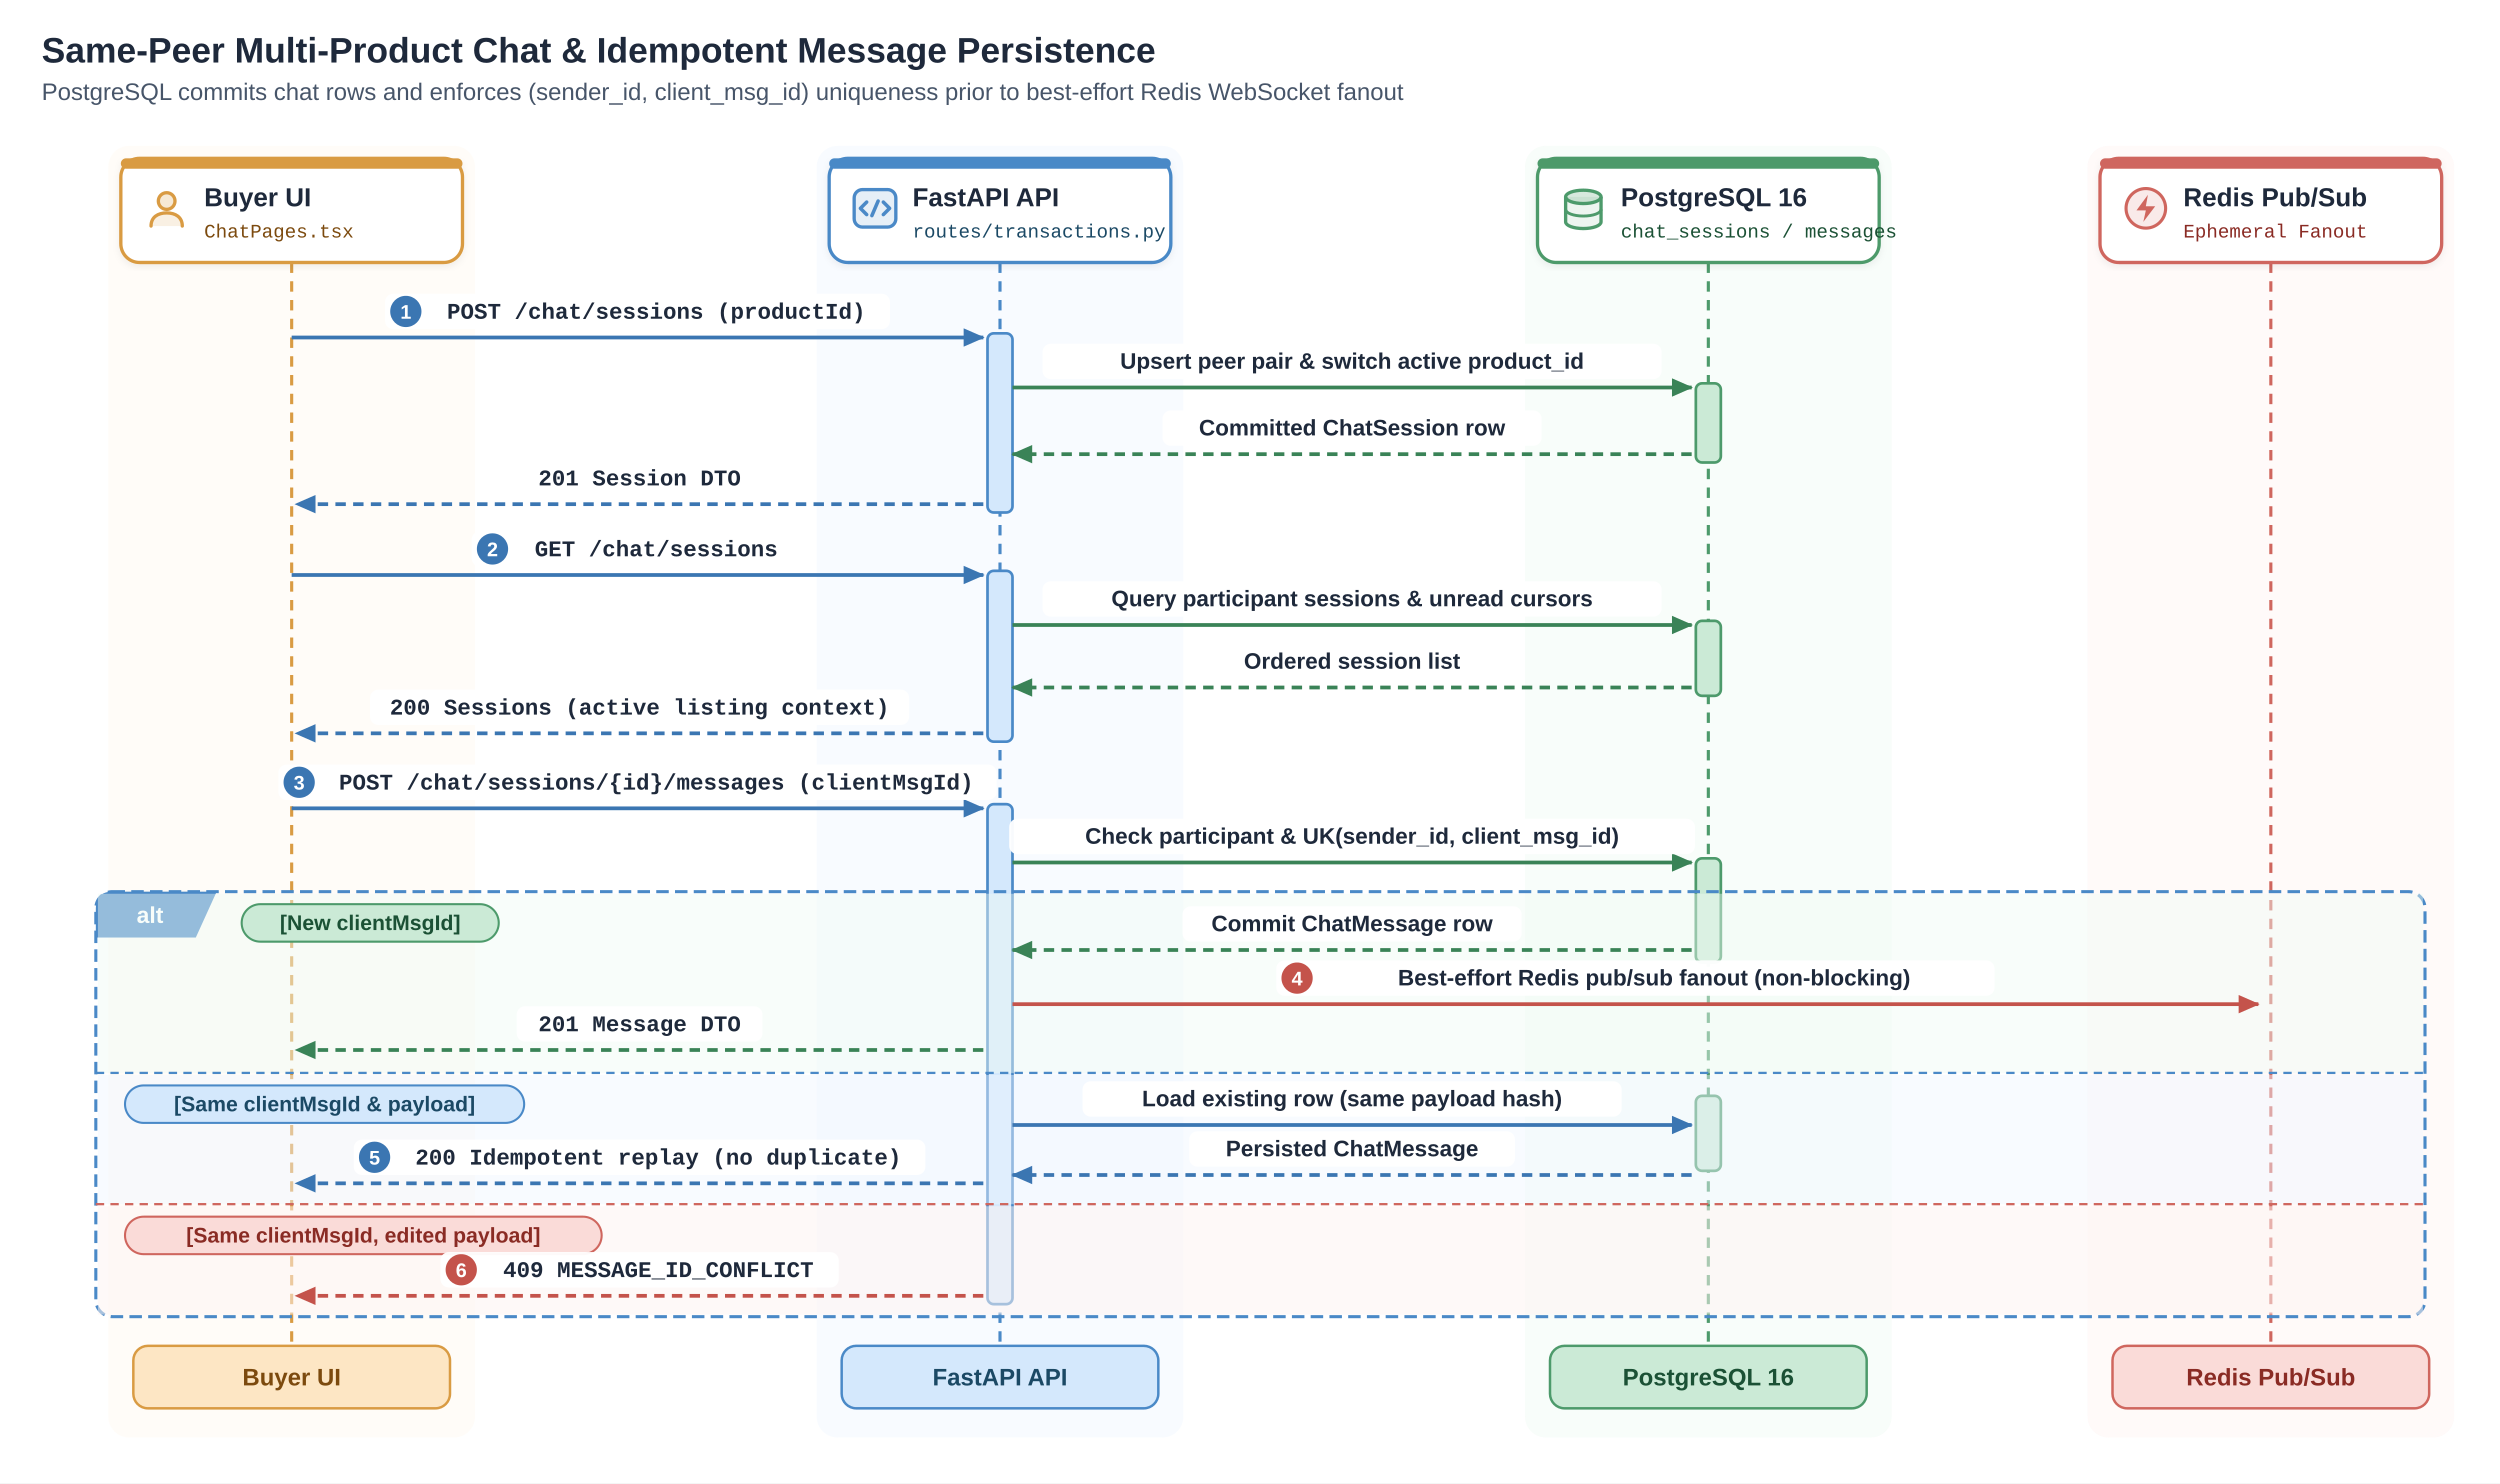
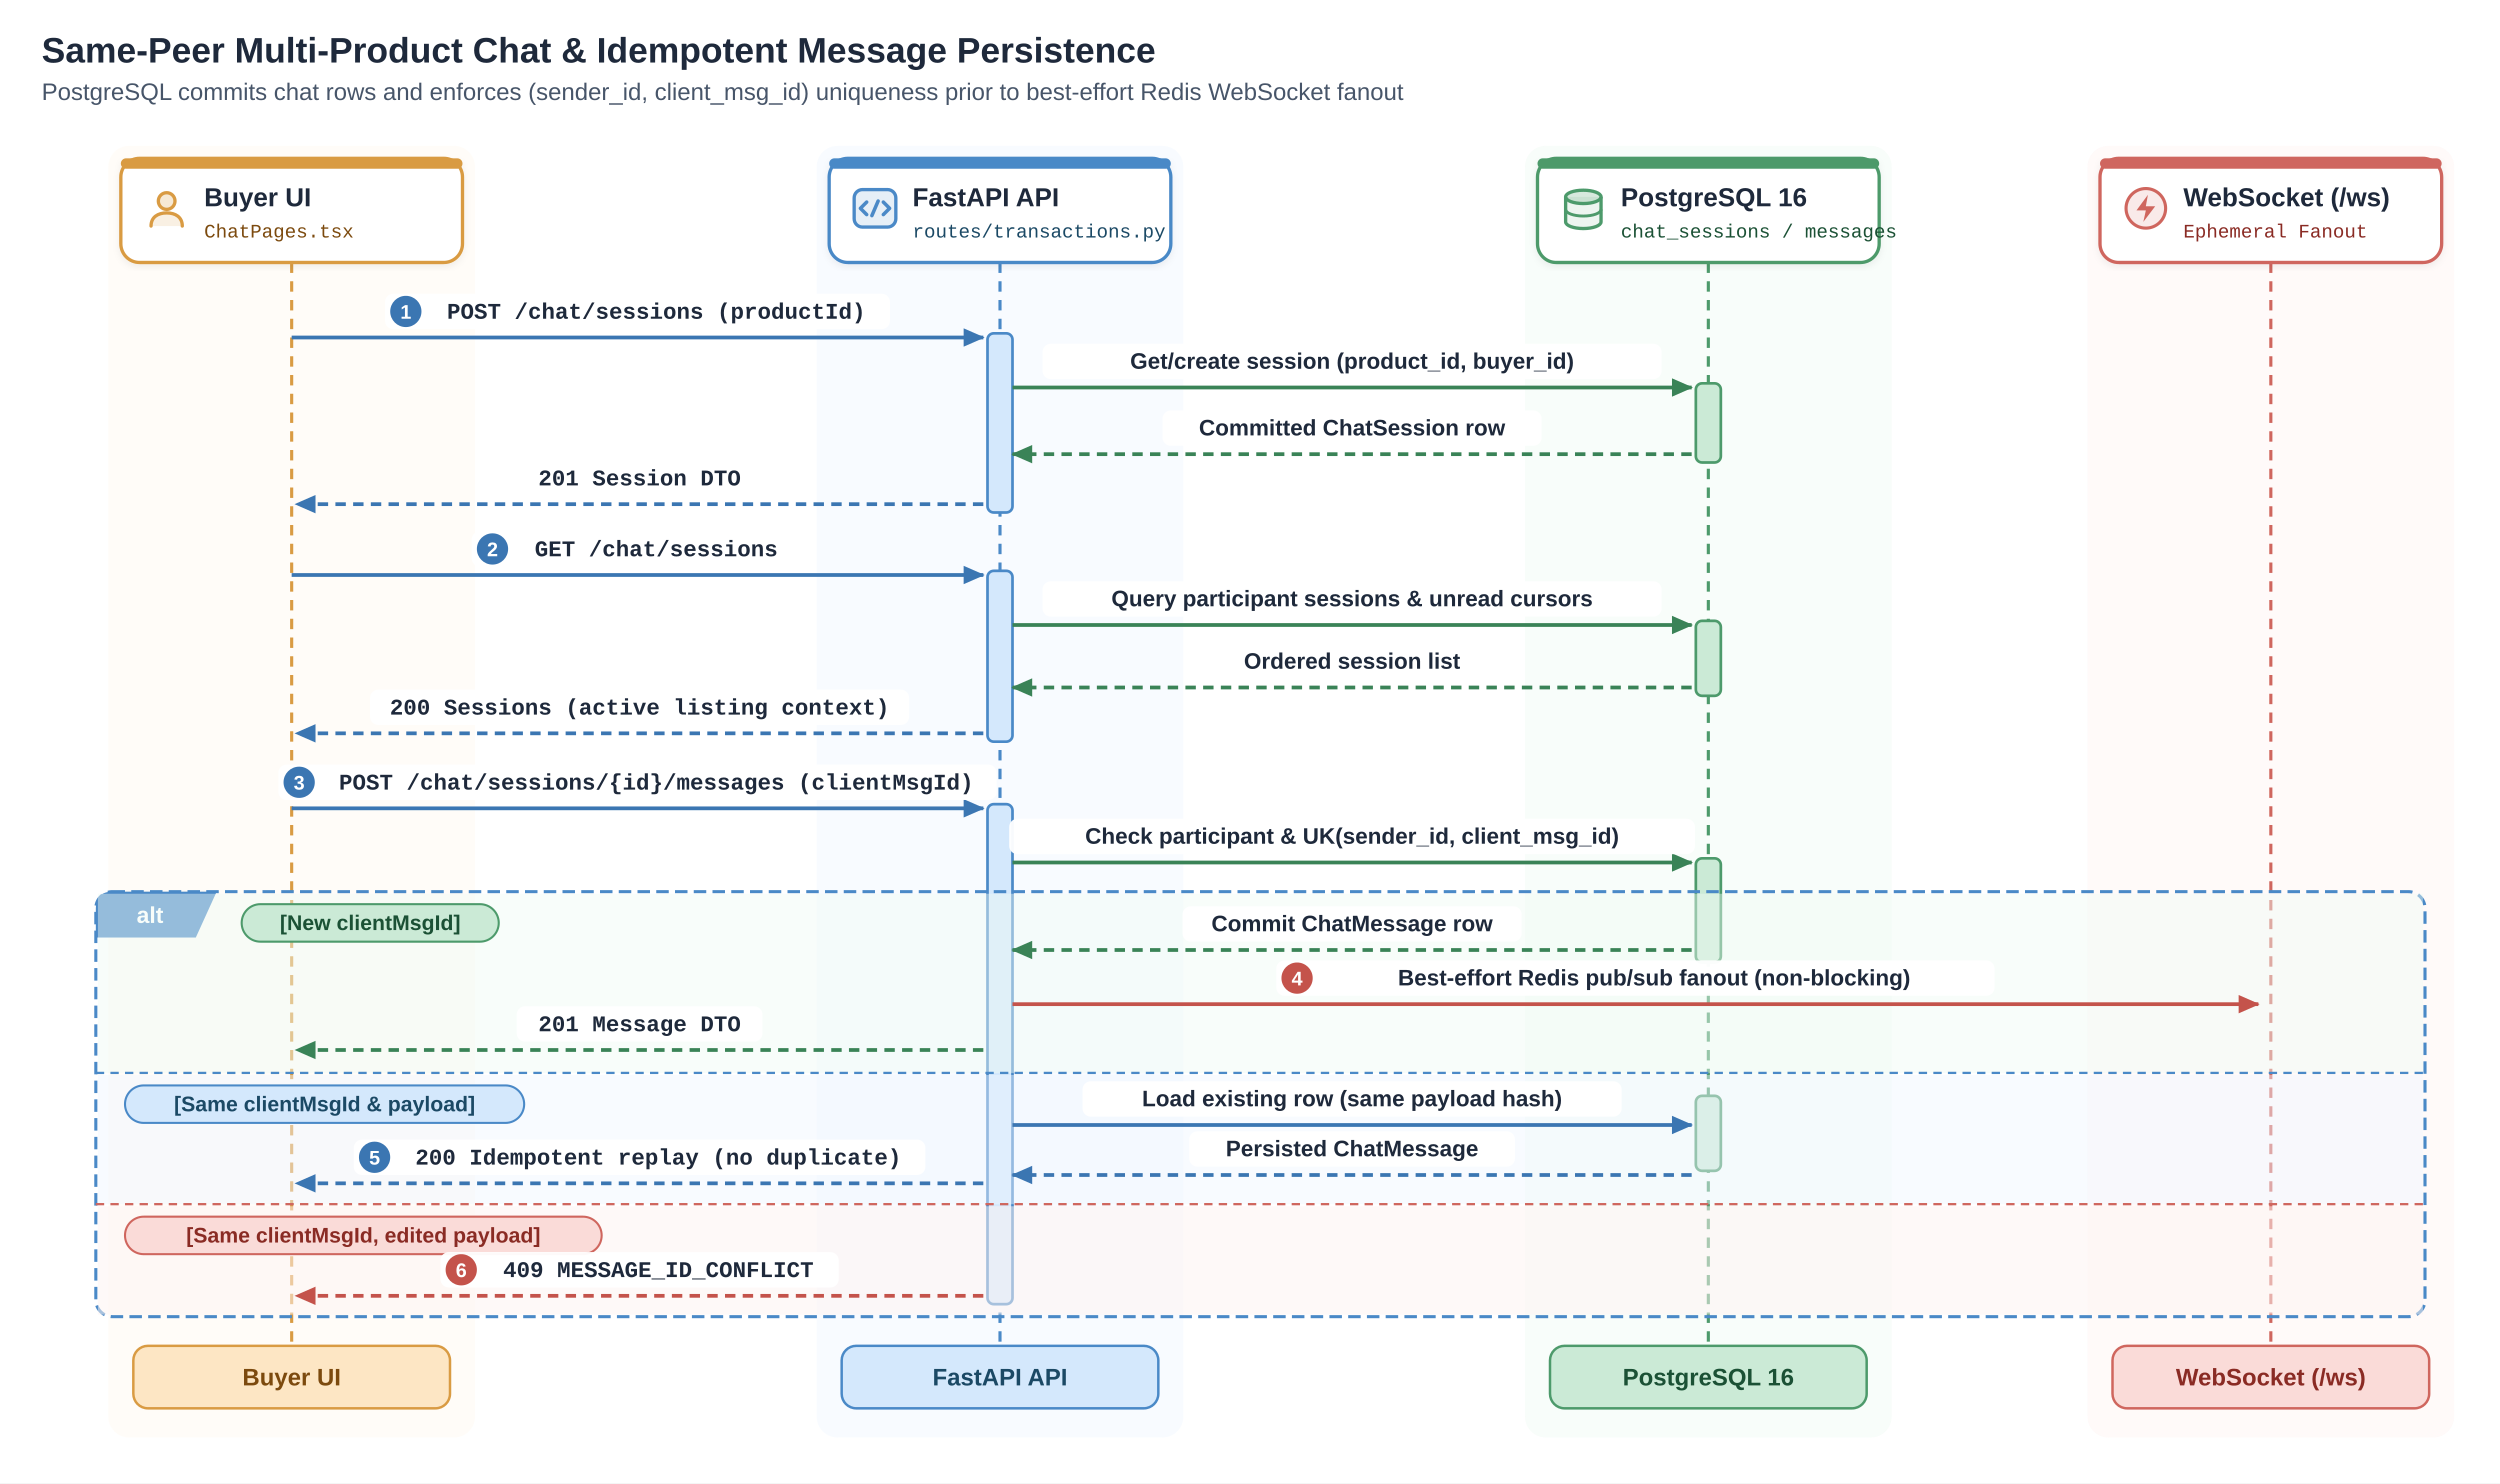
<svg xmlns="http://www.w3.org/2000/svg" viewBox="0 0 1200 712" width="1200" height="712">
  <defs>
    <filter id="card-shadow" x="-6%" y="-6%" width="114%" height="118%">
      <feDropShadow dx="0" dy="2" stdDeviation="2.5" flood-color="#0F172A" flood-opacity="0.08" />
    </filter>
    <filter id="soft-shadow" x="-4%" y="-4%" width="108%" height="112%">
      <feDropShadow dx="0" dy="1.5" stdDeviation="1.8" flood-color="#0F172A" flood-opacity="0.06" />
    </filter>
    <marker id="arr-slate" viewBox="0 0 10 10" refX="8.5" refY="5" markerWidth="7" markerHeight="7" orient="auto-start-reverse">
      <path d="M 1 1.5 L 9 5 L 1 8.5 z" fill="#475569" />
    </marker>
    <marker id="arr-blue" viewBox="0 0 10 10" refX="8.5" refY="5" markerWidth="7" markerHeight="7" orient="auto-start-reverse">
      <path d="M 1 1.5 L 9 5 L 1 8.5 z" fill="#3B76B2" />
    </marker>
    <marker id="arr-green" viewBox="0 0 10 10" refX="8.5" refY="5" markerWidth="7" markerHeight="7" orient="auto-start-reverse">
      <path d="M 1 1.5 L 9 5 L 1 8.5 z" fill="#3A8357" />
    </marker>
    <marker id="arr-purple" viewBox="0 0 10 10" refX="8.5" refY="5" markerWidth="7" markerHeight="7" orient="auto-start-reverse">
      <path d="M 1 1.5 L 9 5 L 1 8.5 z" fill="#7A5AB0" />
    </marker>
    <marker id="arr-rose" viewBox="0 0 10 10" refX="8.5" refY="5" markerWidth="7" markerHeight="7" orient="auto-start-reverse">
      <path d="M 1 1.5 L 9 5 L 1 8.5 z" fill="#C4534B" />
    </marker>
    <marker id="arr-amber" viewBox="0 0 10 10" refX="8.5" refY="5" markerWidth="7" markerHeight="7" orient="auto-start-reverse">
      <path d="M 1 1.5 L 9 5 L 1 8.5 z" fill="#C48224" />
    </marker>
    <marker id="arr-open" viewBox="0 0 10 10" refX="8.5" refY="5" markerWidth="8" markerHeight="8" orient="auto">
      <path d="M 1.5 1.5 L 8.5 5 L 1.5 8.5" fill="none" stroke="#1E293B" stroke-width="1.6" stroke-linecap="round" stroke-linejoin="round" />
    </marker>
    <marker id="uml-inherit" viewBox="0 0 14 12" refX="12.5" refY="6" markerWidth="11" markerHeight="10" orient="auto">
      <path d="M 1 1 L 12 6 L 1 11 Z" fill="#FFFFFF" stroke="#4A89C7" stroke-width="1.6" />
    </marker>
  </defs>
  <rect x="0" y="0" width="1200" height="712" fill="#FFFFFF" />
  <text x="20" y="30" font-family="Arial, 'Helvetica Neue', Helvetica, sans-serif" font-size="17" font-weight="700" fill="#1E293B">Same-Peer Multi-Product Chat &amp; Idempotent Message Persistence</text>
  <text x="20" y="48" font-family="Arial, 'Helvetica Neue', Helvetica, sans-serif" font-size="11.5" fill="#475569">PostgreSQL commits chat rows and enforces (sender_id, client_msg_id) uniqueness prior to best-effort Redis WebSocket fanout</text>
  <rect x="52" y="70" width="176" height="620" rx="10" fill="#FFF9F0" opacity="0.45" />
  <rect x="392" y="70" width="176" height="620" rx="10" fill="#F0F7FF" opacity="0.45" />
  <rect x="732" y="70" width="176" height="620" rx="10" fill="#EFFAF3" opacity="0.45" />
  <rect x="1002" y="70" width="176" height="620" rx="10" fill="#FEF3F2" opacity="0.45" />
  <line x1="140" y1="126" x2="140" y2="646" stroke="#D99B43" stroke-width="1.5" stroke-dasharray="5,4" />
  <g filter="url(#soft-shadow)">
    <rect x="58" y="76" width="164" height="50" rx="9" fill="#FFFFFF" stroke="#D99B43" stroke-width="1.6" />
    <rect x="58" y="76" width="164" height="5" rx="2.5" fill="#D99B43" />
  </g>
  <g transform="translate(68,89)">
    <circle cx="12" cy="7.5" r="4" fill="#D99B43" fill-opacity="0.22" stroke="#D99B43" stroke-width="1.6" />
    <path d="M 4.5 19.5 C 4.5 15.2 7.8 13.2 12 13.2 C 16.2 13.2 19.5 15.2 19.5 19.5" fill="#D99B43" fill-opacity="0.15" stroke="#D99B43" stroke-width="1.6" stroke-linecap="round" />
  </g>
  <text x="98" y="99" font-family="Arial, 'Helvetica Neue', Helvetica, sans-serif" font-size="12.5" font-weight="700" fill="#1E293B">Buyer UI</text>
  <text x="98" y="114" font-family="'Consolas', 'Courier New', monospace" font-size="9.2" fill="#7C4A0E">ChatPages.tsx</text>
  <rect x="64" y="646" width="152" height="30" rx="7" fill="#FDE6C4" stroke="#D99B43" stroke-width="1.2" />
  <text x="140" y="665" text-anchor="middle" font-family="Arial, 'Helvetica Neue', Helvetica, sans-serif" font-size="11.5" font-weight="700" fill="#7C4A0E">Buyer UI</text>
  <line x1="480" y1="126" x2="480" y2="646" stroke="#4A89C7" stroke-width="1.5" stroke-dasharray="5,4" />
  <g filter="url(#soft-shadow)">
    <rect x="398" y="76" width="164" height="50" rx="9" fill="#FFFFFF" stroke="#4A89C7" stroke-width="1.6" />
    <rect x="398" y="76" width="164" height="5" rx="2.5" fill="#4A89C7" />
  </g>
  <g transform="translate(408,89)">
    <rect x="2" y="2" width="20" height="18" rx="4" fill="#4A89C7" fill-opacity="0.14" stroke="#4A89C7" stroke-width="1.6" />
    <path d="M 8 8 L 5 11 L 8 14 M 16 8 L 19 11 L 16 14 M 13.5 7.5 L 10.5 14.5" fill="none" stroke="#4A89C7" stroke-width="1.7" stroke-linecap="round" stroke-linejoin="round" />
  </g>
  <text x="438" y="99" font-family="Arial, 'Helvetica Neue', Helvetica, sans-serif" font-size="12.5" font-weight="700" fill="#1E293B">FastAPI API</text>
  <text x="438" y="114" font-family="'Consolas', 'Courier New', monospace" font-size="9.2" fill="#1B4965">routes/transactions.py</text>
  <rect x="404" y="646" width="152" height="30" rx="7" fill="#D4E8FC" stroke="#4A89C7" stroke-width="1.2" />
  <text x="480" y="665" text-anchor="middle" font-family="Arial, 'Helvetica Neue', Helvetica, sans-serif" font-size="11.5" font-weight="700" fill="#1B4965">FastAPI API</text>
  <line x1="820" y1="126" x2="820" y2="646" stroke="#4D9A6B" stroke-width="1.5" stroke-dasharray="5,4" />
  <g filter="url(#soft-shadow)">
    <rect x="738" y="76" width="164" height="50" rx="9" fill="#FFFFFF" stroke="#4D9A6B" stroke-width="1.6" />
    <rect x="738" y="76" width="164" height="5" rx="2.5" fill="#4D9A6B" />
  </g>
  <g transform="translate(748,89)">
    <ellipse cx="12" cy="5.5" rx="8.5" ry="3.2" fill="#4D9A6B" fill-opacity="0.22" stroke="#4D9A6B" stroke-width="1.6" />
    <path d="M 3.5 5.5 V 17.5 C 3.5 19.3 7.3 20.7 12 20.7 C 16.7 20.7 20.5 19.3 20.5 17.5 V 5.5" fill="#4D9A6B" fill-opacity="0.10" stroke="#4D9A6B" stroke-width="1.6" />
    <path d="M 3.5 11.5 C 3.5 13.3 7.3 14.7 12 14.7 C 16.7 14.7 20.5 13.3 20.5 11.5" fill="none" stroke="#4D9A6B" stroke-width="1.4" />
  </g>
  <text x="778" y="99" font-family="Arial, 'Helvetica Neue', Helvetica, sans-serif" font-size="12.5" font-weight="700" fill="#1E293B">PostgreSQL 16</text>
  <text x="778" y="114" font-family="'Consolas', 'Courier New', monospace" font-size="9.2" fill="#1B5135">chat_sessions / messages</text>
  <rect x="744" y="646" width="152" height="30" rx="7" fill="#CBEAD6" stroke="#4D9A6B" stroke-width="1.2" />
  <text x="820" y="665" text-anchor="middle" font-family="Arial, 'Helvetica Neue', Helvetica, sans-serif" font-size="11.5" font-weight="700" fill="#1B5135">PostgreSQL 16</text>
  <line x1="1090" y1="126" x2="1090" y2="646" stroke="#CF665E" stroke-width="1.5" stroke-dasharray="5,4" />
  <g filter="url(#soft-shadow)">
    <rect x="1008" y="76" width="164" height="50" rx="9" fill="#FFFFFF" stroke="#CF665E" stroke-width="1.6" />
    <rect x="1008" y="76" width="164" height="5" rx="2.5" fill="#CF665E" />
  </g>
  <g transform="translate(1018,89)">
    <circle cx="12" cy="11" r="9.5" fill="#CF665E" fill-opacity="0.14" stroke="#CF665E" stroke-width="1.5" />
    <path d="M 13 4.5 L 7.5 12 H 12 L 10.8 17.5 L 16.5 10 H 12 Z" fill="#CF665E" />
  </g>
-   <text x="1048" y="99" font-family="Arial, 'Helvetica Neue', Helvetica, sans-serif" font-size="12.5" font-weight="700" fill="#1E293B">Redis Pub/Sub</text>
+   <text x="1048" y="99" font-family="Arial, 'Helvetica Neue', Helvetica, sans-serif" font-size="12.5" font-weight="700" fill="#1E293B">WebSocket (/ws)</text>
  <text x="1048" y="114" font-family="'Consolas', 'Courier New', monospace" font-size="9.2" fill="#8A2B24">Ephemeral Fanout</text>
  <rect x="1014" y="646" width="152" height="30" rx="7" fill="#FADBD8" stroke="#CF665E" stroke-width="1.2" />
-   <text x="1090" y="665" text-anchor="middle" font-family="Arial, 'Helvetica Neue', Helvetica, sans-serif" font-size="11.5" font-weight="700" fill="#8A2B24">Redis Pub/Sub</text>
+   <text x="1090" y="665" text-anchor="middle" font-family="Arial, 'Helvetica Neue', Helvetica, sans-serif" font-size="11.5" font-weight="700" fill="#8A2B24">WebSocket (/ws)</text>
  <rect x="474" y="160" width="12" height="86" rx="3" fill="#D4E8FC" stroke="#4A89C7" stroke-width="1.3" />
  <rect x="814" y="184" width="12" height="38" rx="3" fill="#CBEAD6" stroke="#4D9A6B" stroke-width="1.3" />
  <rect x="474" y="274" width="12" height="82" rx="3" fill="#D4E8FC" stroke="#4A89C7" stroke-width="1.3" />
  <rect x="814" y="298" width="12" height="36" rx="3" fill="#CBEAD6" stroke="#4D9A6B" stroke-width="1.3" />
  <rect x="474" y="386" width="12" height="240" rx="3" fill="#D4E8FC" stroke="#4A89C7" stroke-width="1.3" />
  <rect x="814" y="412" width="12" height="50" rx="3" fill="#CBEAD6" stroke="#4D9A6B" stroke-width="1.3" />
  <rect x="814" y="526" width="12" height="36" rx="3" fill="#CBEAD6" stroke="#4D9A6B" stroke-width="1.3" />
  <rect x="46" y="428" width="1118" height="204" rx="8" fill="none" stroke="#4A89C7" stroke-width="1.5" stroke-dasharray="6,3" />
  <path d="M 46 436 Q 46 428 54 428 H 104 L 94 450 H 46 Z" fill="#4A89C7" />
  <text x="72" y="443" text-anchor="middle" font-family="Arial, 'Helvetica Neue', Helvetica, sans-serif" font-size="11" font-weight="700" fill="#FFFFFF">alt</text>
  <rect x="47" y="429" width="1116" height="86" fill="#EFFAF3" opacity="0.45" />
  <line x1="46" y1="515" x2="1164" y2="515" stroke="#4A89C7" stroke-width="1.1" stroke-dasharray="4,3" />
  <rect x="47" y="516" width="1116" height="62" fill="#F0F7FF" opacity="0.45" />
  <line x1="46" y1="578" x2="1164" y2="578" stroke="#CF665E" stroke-width="1.1" stroke-dasharray="4,3" />
  <rect x="47" y="579" width="1116" height="52" fill="#FEF3F2" opacity="0.52" />
  <rect x="116" y="434" width="123.4" height="18" rx="9.0" fill="#CBEAD6" stroke="#4D9A6B" stroke-width="1" />
  <text x="177.7" y="446.42" text-anchor="middle" font-family="Arial, 'Helvetica Neue', Helvetica, sans-serif" font-size="10.2" font-weight="600" fill="#1B5135">[New clientMsgId]</text>
  <rect x="60" y="521" width="191.6" height="18" rx="9.0" fill="#D4E8FC" stroke="#4A89C7" stroke-width="1" />
  <text x="155.8" y="533.42" text-anchor="middle" font-family="Arial, 'Helvetica Neue', Helvetica, sans-serif" font-size="10.2" font-weight="600" fill="#1B4965">[Same clientMsgId &amp; payload]</text>
  <rect x="60" y="584" width="228.8" height="18" rx="9.0" fill="#FADBD8" stroke="#CF665E" stroke-width="1" />
  <text x="174.4" y="596.42" text-anchor="middle" font-family="Arial, 'Helvetica Neue', Helvetica, sans-serif" font-size="10.2" font-weight="600" fill="#8A2B24">[Same clientMsgId, edited payload]</text>
  <line x1="140" y1="162" x2="472" y2="162" stroke="#3B76B2" stroke-width="1.8" marker-end="url(#arr-blue)" />
  <rect x="184.8" y="141" width="242.4" height="17" rx="4" fill="#FFFFFF" opacity="0.96" />
  <circle cx="194.8" cy="149.5" r="7.5" fill="#3B76B2" />
  <text x="194.8" y="153" text-anchor="middle" font-family="Arial, 'Helvetica Neue', Helvetica, sans-serif" font-size="9.5" font-weight="700" fill="#FFFFFF">1</text>
  <text x="315.0" y="153" text-anchor="middle" font-family="'Consolas', 'Courier New', monospace" font-size="10.8" font-weight="600" fill="#1E293B">POST /chat/sessions (productId)</text>
  <line x1="486" y1="186" x2="812" y2="186" stroke="#3A8357" stroke-width="1.8" marker-end="url(#arr-green)" />
  <rect x="500.4" y="165" width="297.2" height="17" rx="4" fill="#FFFFFF" opacity="0.96" />
-   <text x="649.0" y="177" text-anchor="middle" font-family="Arial, 'Helvetica Neue', Helvetica, sans-serif" font-size="10.8" font-weight="600" fill="#1E293B">Upsert peer pair &amp; switch active product_id</text>
+   <text x="649.0" y="177" text-anchor="middle" font-family="Arial, 'Helvetica Neue', Helvetica, sans-serif" font-size="10.8" font-weight="600" fill="#1E293B">Get/create session (product_id, buyer_id)</text>
  <line x1="812" y1="218" x2="486" y2="218" stroke="#3A8357" stroke-width="1.8" stroke-dasharray="5,3.5" marker-end="url(#arr-green)" />
  <rect x="558.0" y="197" width="182.0" height="17" rx="4" fill="#FFFFFF" opacity="0.96" />
  <text x="649.0" y="209" text-anchor="middle" font-family="Arial, 'Helvetica Neue', Helvetica, sans-serif" font-size="10.8" font-weight="600" fill="#1E293B">Committed ChatSession row</text>
  <line x1="472" y1="242" x2="142" y2="242" stroke="#3B76B2" stroke-width="1.8" stroke-dasharray="5,3.5" marker-end="url(#arr-blue)" />
  <rect x="248.0" y="221" width="118.0" height="17" rx="4" fill="#FFFFFF" opacity="0.96" />
  <text x="307.0" y="233" text-anchor="middle" font-family="'Consolas', 'Courier New', monospace" font-size="10.8" font-weight="600" fill="#1E293B">201 Session DTO</text>
  <line x1="140" y1="276" x2="472" y2="276" stroke="#3B76B2" stroke-width="1.8" marker-end="url(#arr-blue)" />
  <rect x="226.4" y="255" width="159.2" height="17" rx="4" fill="#FFFFFF" opacity="0.96" />
  <circle cx="236.4" cy="263.5" r="7.5" fill="#3B76B2" />
  <text x="236.4" y="267" text-anchor="middle" font-family="Arial, 'Helvetica Neue', Helvetica, sans-serif" font-size="9.5" font-weight="700" fill="#FFFFFF">2</text>
  <text x="315.0" y="267" text-anchor="middle" font-family="'Consolas', 'Courier New', monospace" font-size="10.8" font-weight="600" fill="#1E293B">GET /chat/sessions</text>
  <line x1="486" y1="300" x2="812" y2="300" stroke="#3A8357" stroke-width="1.8" marker-end="url(#arr-green)" />
  <rect x="500.4" y="279" width="297.2" height="17" rx="4" fill="#FFFFFF" opacity="0.96" />
  <text x="649.0" y="291" text-anchor="middle" font-family="Arial, 'Helvetica Neue', Helvetica, sans-serif" font-size="10.8" font-weight="600" fill="#1E293B">Query participant sessions &amp; unread cursors</text>
  <line x1="812" y1="330" x2="486" y2="330" stroke="#3A8357" stroke-width="1.8" stroke-dasharray="5,3.5" marker-end="url(#arr-green)" />
  <rect x="574.0" y="309" width="150.0" height="17" rx="4" fill="#FFFFFF" opacity="0.96" />
  <text x="649.0" y="321" text-anchor="middle" font-family="Arial, 'Helvetica Neue', Helvetica, sans-serif" font-size="10.8" font-weight="600" fill="#1E293B">Ordered session list</text>
  <line x1="472" y1="352" x2="142" y2="352" stroke="#3B76B2" stroke-width="1.8" stroke-dasharray="5,3.5" marker-end="url(#arr-blue)" />
  <rect x="177.6" y="331" width="258.8" height="17" rx="4" fill="#FFFFFF" opacity="0.96" />
  <text x="307.0" y="343" text-anchor="middle" font-family="'Consolas', 'Courier New', monospace" font-size="10.8" font-weight="600" fill="#1E293B">200 Sessions (active listing context)</text>
  <line x1="140" y1="388" x2="472" y2="388" stroke="#3B76B2" stroke-width="1.8" marker-end="url(#arr-blue)" />
  <rect x="133.6" y="367" width="344.8" height="17" rx="4" fill="#FFFFFF" opacity="0.96" />
  <circle cx="143.6" cy="375.5" r="7.5" fill="#3B76B2" />
  <text x="143.6" y="379" text-anchor="middle" font-family="Arial, 'Helvetica Neue', Helvetica, sans-serif" font-size="9.5" font-weight="700" fill="#FFFFFF">3</text>
  <text x="315.0" y="379" text-anchor="middle" font-family="'Consolas', 'Courier New', monospace" font-size="10.8" font-weight="600" fill="#1E293B">POST /chat/sessions/{id}/messages (clientMsgId)</text>
  <line x1="486" y1="414" x2="812" y2="414" stroke="#3A8357" stroke-width="1.8" marker-end="url(#arr-green)" />
  <rect x="484.4" y="393" width="329.2" height="17" rx="4" fill="#FFFFFF" opacity="0.96" />
  <text x="649.0" y="405" text-anchor="middle" font-family="Arial, 'Helvetica Neue', Helvetica, sans-serif" font-size="10.8" font-weight="600" fill="#1E293B">Check participant &amp; UK(sender_id, client_msg_id)</text>
  <line x1="812" y1="456" x2="486" y2="456" stroke="#3A8357" stroke-width="1.8" stroke-dasharray="5,3.5" marker-end="url(#arr-green)" />
  <rect x="567.6" y="435" width="162.8" height="17" rx="4" fill="#FFFFFF" opacity="0.96" />
  <text x="649.0" y="447" text-anchor="middle" font-family="Arial, 'Helvetica Neue', Helvetica, sans-serif" font-size="10.8" font-weight="600" fill="#1E293B">Commit ChatMessage row</text>
  <line x1="486" y1="482" x2="1084" y2="482" stroke="#C4534B" stroke-width="1.8" marker-end="url(#arr-rose)" />
  <rect x="612.6" y="461" width="344.8" height="17" rx="4" fill="#FFFFFF" opacity="0.96" />
  <circle cx="622.6" cy="469.5" r="7.5" fill="#C4534B" />
  <text x="622.6" y="473" text-anchor="middle" font-family="Arial, 'Helvetica Neue', Helvetica, sans-serif" font-size="9.5" font-weight="700" fill="#FFFFFF">4</text>
  <text x="794.0" y="473" text-anchor="middle" font-family="Arial, 'Helvetica Neue', Helvetica, sans-serif" font-size="10.8" font-weight="600" fill="#1E293B">Best-effort Redis pub/sub fanout (non-blocking)</text>
  <line x1="472" y1="504" x2="142" y2="504" stroke="#3A8357" stroke-width="1.8" stroke-dasharray="5,3.5" marker-end="url(#arr-green)" />
  <rect x="248.0" y="483" width="118.0" height="17" rx="4" fill="#FFFFFF" opacity="0.96" />
  <text x="307.0" y="495" text-anchor="middle" font-family="'Consolas', 'Courier New', monospace" font-size="10.8" font-weight="600" fill="#1E293B">201 Message DTO</text>
  <line x1="486" y1="540" x2="812" y2="540" stroke="#3B76B2" stroke-width="1.8" marker-end="url(#arr-blue)" />
  <rect x="519.6" y="519" width="258.8" height="17" rx="4" fill="#FFFFFF" opacity="0.96" />
  <text x="649.0" y="531" text-anchor="middle" font-family="Arial, 'Helvetica Neue', Helvetica, sans-serif" font-size="10.8" font-weight="600" fill="#1E293B">Load existing row (same payload hash)</text>
  <line x1="812" y1="564" x2="486" y2="564" stroke="#3B76B2" stroke-width="1.8" stroke-dasharray="5,3.5" marker-end="url(#arr-blue)" />
  <rect x="570.8" y="543" width="156.4" height="17" rx="4" fill="#FFFFFF" opacity="0.96" />
  <text x="649.0" y="555" text-anchor="middle" font-family="Arial, 'Helvetica Neue', Helvetica, sans-serif" font-size="10.8" font-weight="600" fill="#1E293B">Persisted ChatMessage</text>
  <line x1="472" y1="568" x2="142" y2="568" stroke="#3B76B2" stroke-width="1.8" stroke-dasharray="5,3.5" marker-end="url(#arr-blue)" />
  <rect x="169.8" y="547" width="274.4" height="17" rx="4" fill="#FFFFFF" opacity="0.96" />
  <circle cx="179.8" cy="555.5" r="7.5" fill="#3B76B2" />
  <text x="179.8" y="559" text-anchor="middle" font-family="Arial, 'Helvetica Neue', Helvetica, sans-serif" font-size="9.5" font-weight="700" fill="#FFFFFF">5</text>
  <text x="316.0" y="559" text-anchor="middle" font-family="'Consolas', 'Courier New', monospace" font-size="10.8" font-weight="600" fill="#1E293B">200 Idempotent replay (no duplicate)</text>
  <line x1="472" y1="622" x2="142" y2="622" stroke="#C4534B" stroke-width="1.8" stroke-dasharray="5,3.5" marker-end="url(#arr-rose)" />
  <rect x="211.4" y="601" width="191.2" height="17" rx="4" fill="#FFFFFF" opacity="0.96" />
  <circle cx="221.4" cy="609.5" r="7.5" fill="#C4534B" />
  <text x="221.4" y="613" text-anchor="middle" font-family="Arial, 'Helvetica Neue', Helvetica, sans-serif" font-size="9.5" font-weight="700" fill="#FFFFFF">6</text>
  <text x="316.0" y="613" text-anchor="middle" font-family="'Consolas', 'Courier New', monospace" font-size="10.8" font-weight="600" fill="#1E293B">409 MESSAGE_ID_CONFLICT</text>
</svg>
